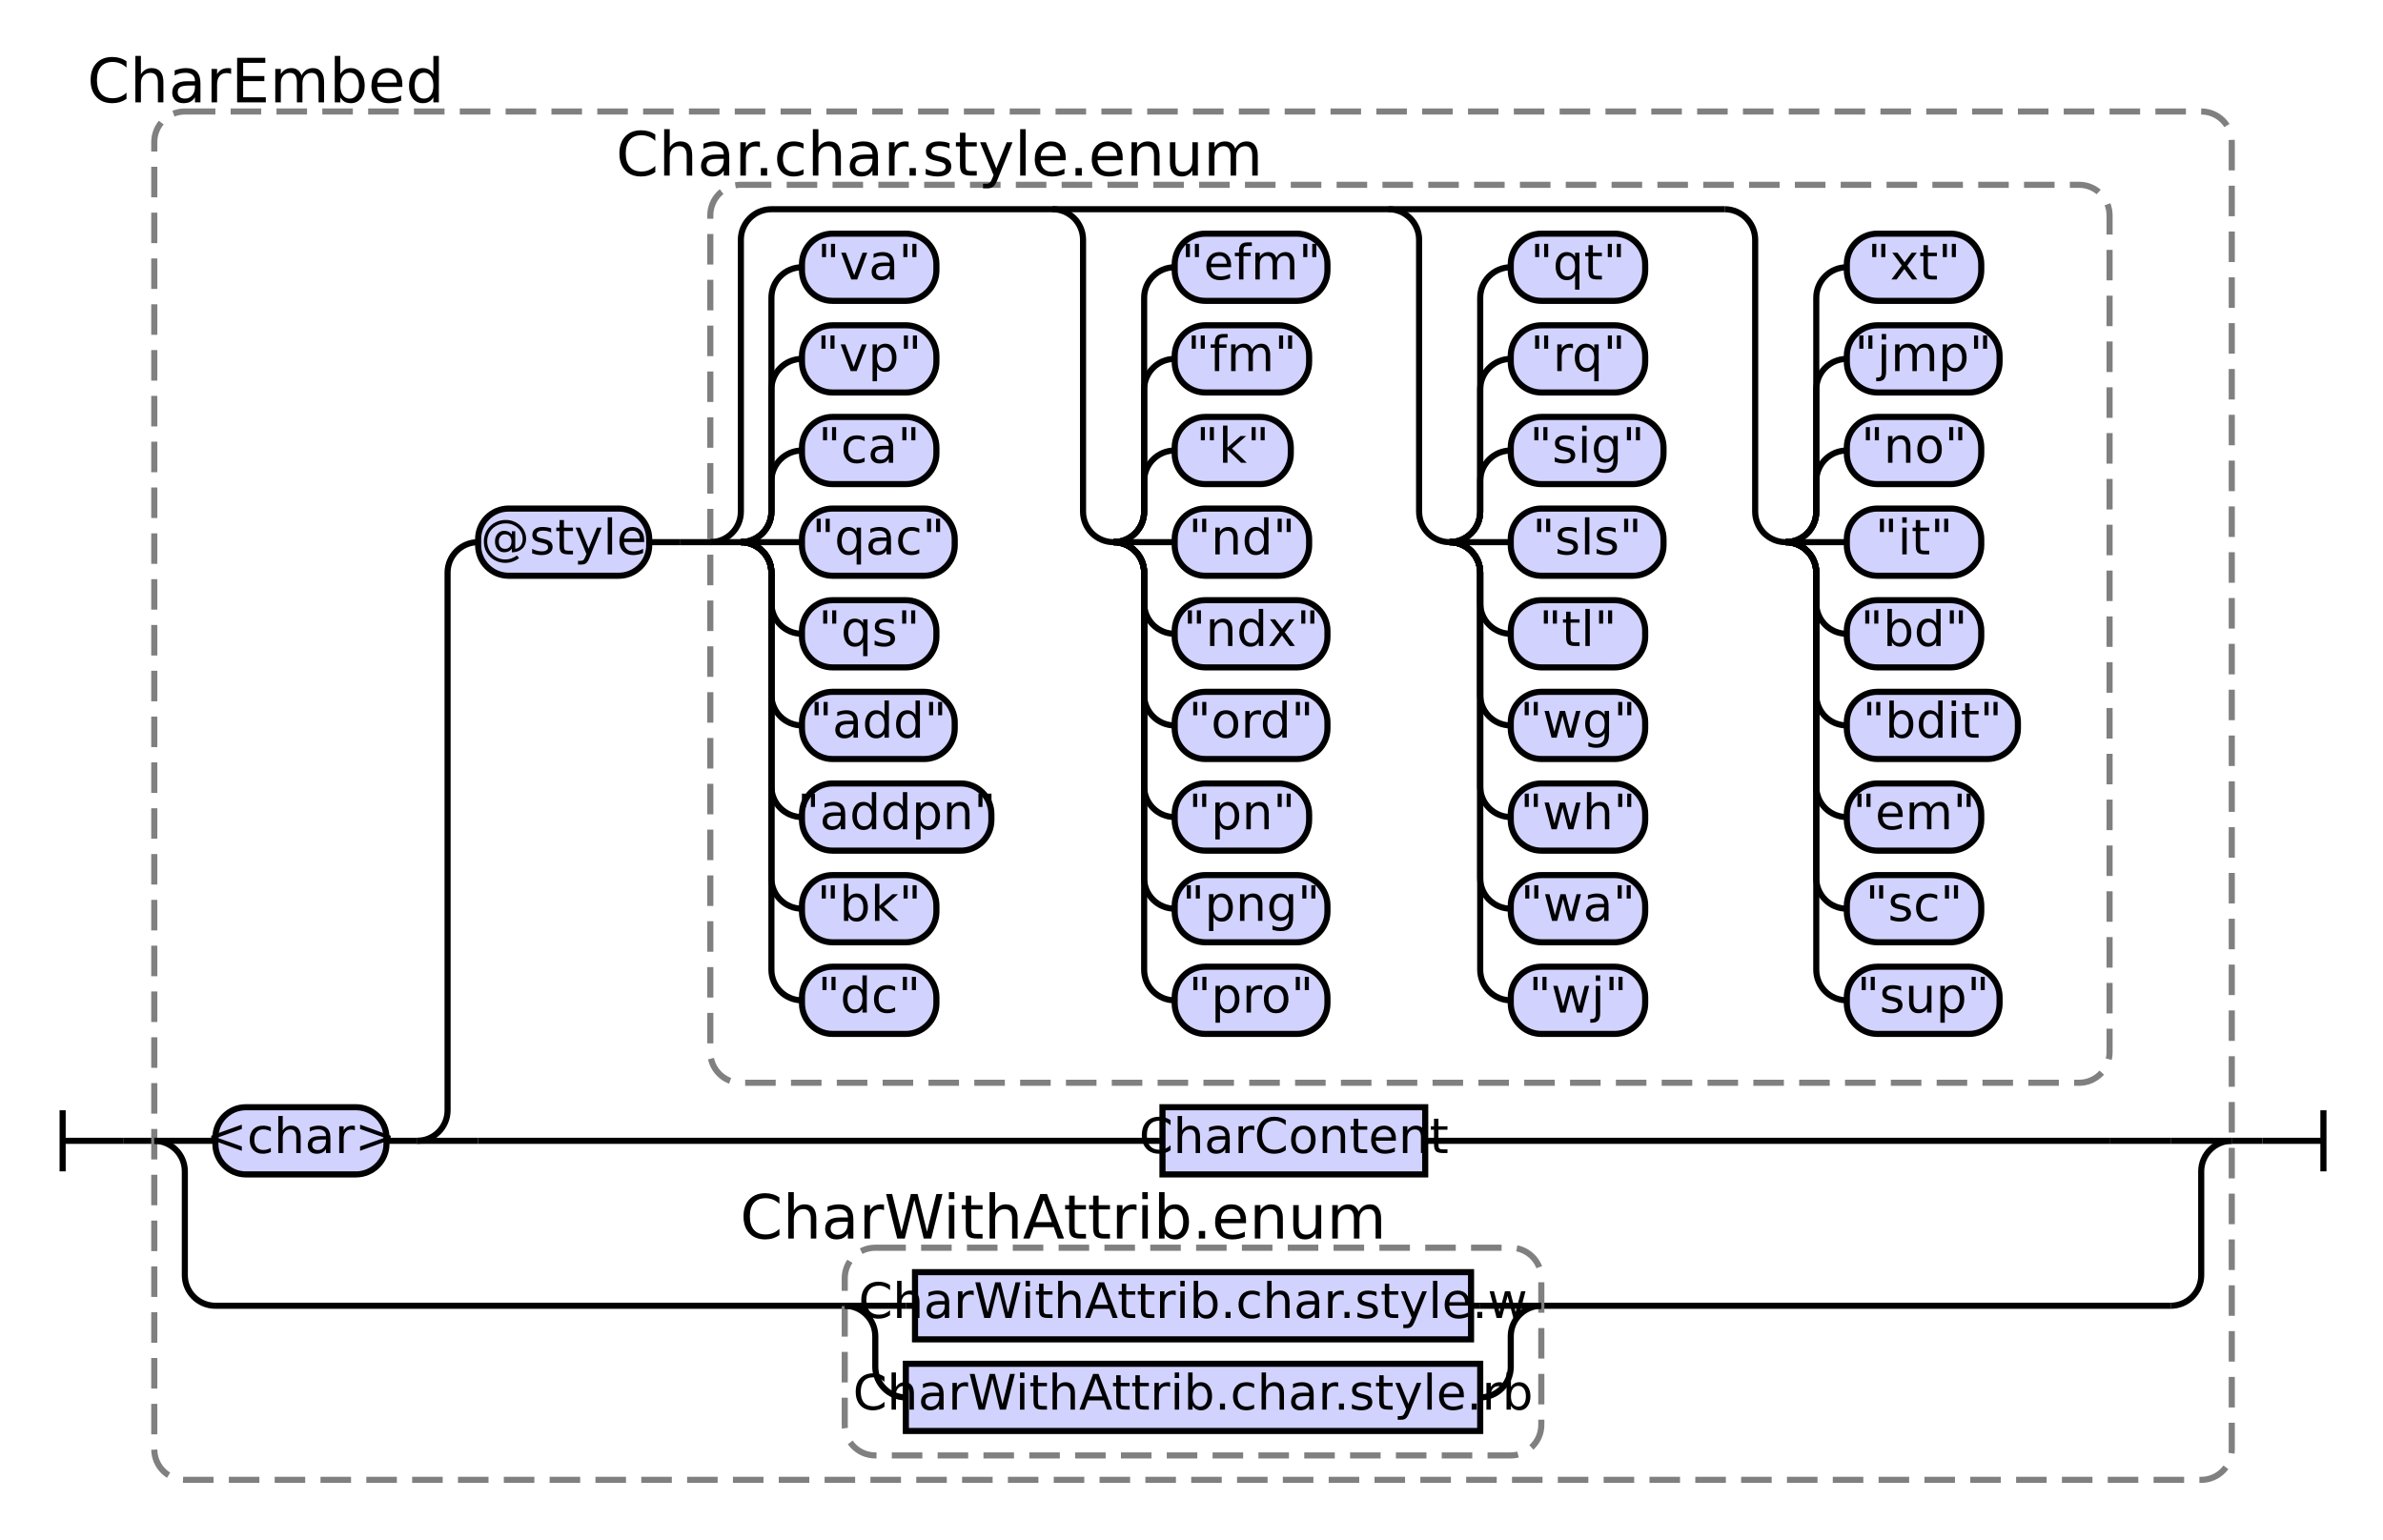
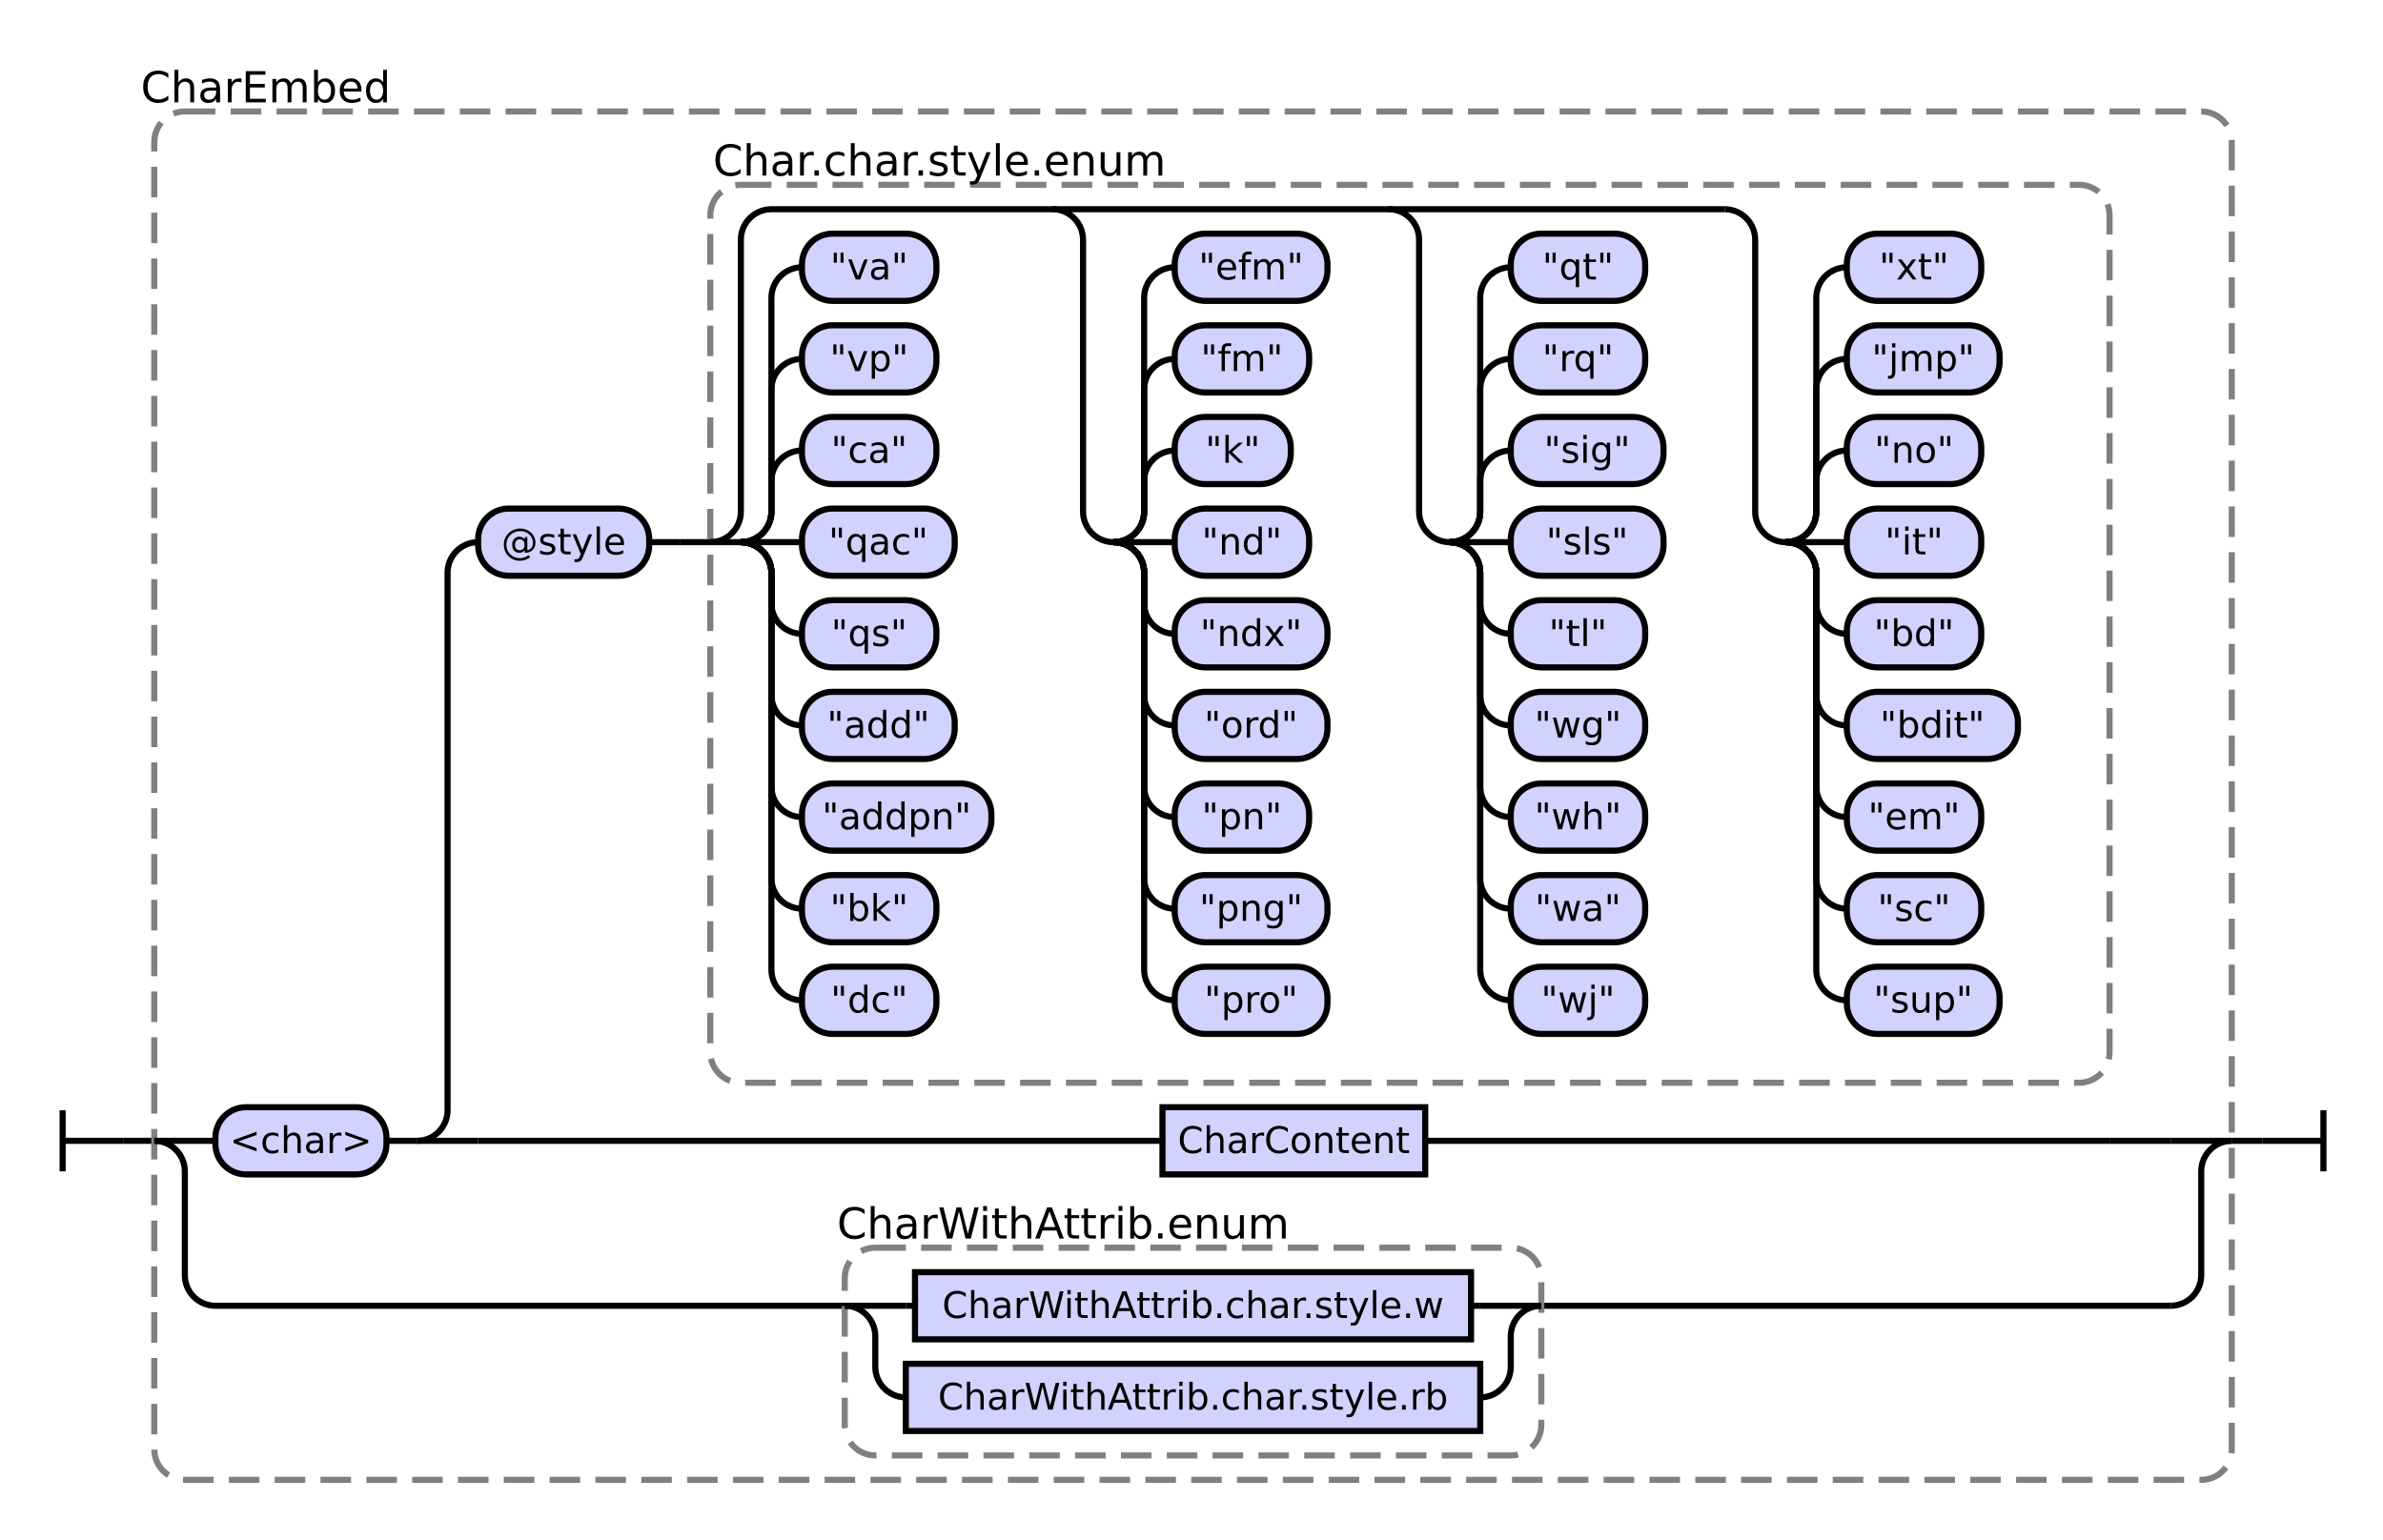
- <svg xmlns="http://www.w3.org/2000/svg" class="railroad-diagram" height="504" viewBox="0 0 780 504" width="780">
+ <svg xmlns="http://www.w3.org/2000/svg" class="railroad-diagram" height="504" viewBox="0 0 780.0 504" width="780.0">
  <g transform="translate(.5 .5)">
    <style>/*  */
    svg.railroad-diagram {
        background-color:hsl(30,20%,95%);
    }
    svg.railroad-diagram path {
        stroke-width: 2;
        stroke: black;
        fill: none;
    }
    svg.railroad-diagram text {
-         font-size: 12pt;
+         font-size: 12px;
        text-anchor: middle;
        font-family: DejaVu Sans;
    }
    svg.railroad-diagram text.label {
        text-anchor:start;
    }
    svg.railroad-diagram text.comment {
        font-family: DejaVu Sans;
-         font-size: 15pt;
+         font-size: 14px;
    }
    svg.railroad-diagram rect{
        stroke-width: 2;
        stroke:black;
        fill: rgb(210, 210, 255);
    }
    svg.railroad-diagram rect.group-box {
        stroke: gray;
        stroke-dasharray: 10 5;
        fill: none;
    }
    .terminal {
        font-family: DejaVu Sans;
    }

/*  */
</style>
    <g>
      <path d="M 20 363 v 20 m 0 -10 h 20" />
    </g>
    <path d="M 40 373 h 10" />
    <g>
      <path d="M 50 373 h 0.0" />
      <path d="M 730.0 373 h 0.0" />
-       <rect class="group-box" height="448" rx="10" ry="10" width="680" x="50.0" y="36" />
+       <rect class="group-box" height="448" rx="10" ry="10" width="680.0" x="50.0" y="36" />
      <g>
        <path d="M 50.0 373 h 0.0" />
        <path d="M 730.0 373 h 0.0" />
        <path d="M 50.0 373 h 20" />
        <g>
          <path d="M 70.0 373 h 0.0" />
          <path d="M 710.0 373 h 0.0" />
          <g class="terminal ">
            <path d="M 70.0 373 h 0.0" />
            <path d="M 126.0 373 h 0.0" />
-             <rect height="22" rx="10" ry="10" width="56" x="70.0" y="362" />
+             <rect height="22" rx="10" ry="10" width="56.0" x="70.0" y="362" />
            <text x="98.0" y="377">&lt;char&gt;</text>
          </g>
          <path d="M 126.0 373 h 10" />
          <g>
            <path d="M 136.0 373 h 0.0" />
            <path d="M 710.0 373 h 0.0" />
            <path d="M 136.0 373 a 10 10 0 0 0 10 -10 v -176 a 10 10 0 0 1 10 -10" />
            <g>
              <path d="M 156.0 177 h 0.0" />
              <path d="M 690.0 177 h 0.0" />
              <g class="terminal ">
                <path d="M 156.0 177 h 0.0" />
                <path d="M 212.0 177 h 0.0" />
-                 <rect height="22" rx="10" ry="10" width="56" x="156.0" y="166" />
+                 <rect height="22" rx="10" ry="10" width="56.0" x="156.0" y="166" />
                <text x="184.0" y="181">@style</text>
              </g>
              <path d="M 212.0 177 h 10" />
              <path d="M 222.0 177 h 10" />
              <g>
                <path d="M 232.0 177 h 0.0" />
                <path d="M 690.0 177 h 0.0" />
-                 <rect class="group-box" height="294" rx="10" ry="10" width="458" x="232.0" y="60" />
+                 <rect class="group-box" height="294" rx="10" ry="10" width="458.0" x="232.0" y="60" />
                <g>
                  <path d="M 232.0 177 h 0.0" />
                  <path d="M 690.0 177 h 0.0" />
-                   <path d="M 232.0 177 a 10 10 0 0 0 10 -10 v -89 a 10 10 0 0 1 10 -10 h 312" />
+                   <path d="M 232.0 177 a 10 10 0 0 0 10 -10 v -89 a 10 10 0 0 1 10 -10 h 312.0" />
                  <path d="M 232.0 177 h 10" />
                  <g>
                    <path d="M 242.0 177 h 0.0" />
                    <path d="M 344.0 177 h 0.0" />
                    <path d="M 242.0 177 a 10 10 0 0 0 10 -10 v -10 a 10 10 0 0 1 10 -10" />
                    <g class="terminal ">
                      <path d="M 262.0 147 h 0.0" />
                      <path d="M 306.0 147 h 0.0" />
-                       <rect height="22" rx="10" ry="10" width="44" x="262.0" y="136" />
+                       <rect height="22" rx="10" ry="10" width="44.0" x="262.0" y="136" />
                      <text x="284.0" y="151">"ca"</text>
                    </g>
                    <path d="M 242.0 177 a 10 10 0 0 0 10 -10 v -40 a 10 10 0 0 1 10 -10" />
                    <g class="terminal ">
                      <path d="M 262.0 117 h 0.0" />
                      <path d="M 306.0 117 h 0.0" />
-                       <rect height="22" rx="10" ry="10" width="44" x="262.0" y="106" />
+                       <rect height="22" rx="10" ry="10" width="44.0" x="262.0" y="106" />
                      <text x="284.0" y="121">"vp"</text>
                    </g>
                    <path d="M 242.0 177 a 10 10 0 0 0 10 -10 v -70 a 10 10 0 0 1 10 -10" />
                    <g class="terminal ">
                      <path d="M 262.0 87 h 0.0" />
                      <path d="M 306.0 87 h 0.0" />
-                       <rect height="22" rx="10" ry="10" width="44" x="262.0" y="76" />
+                       <rect height="22" rx="10" ry="10" width="44.0" x="262.0" y="76" />
                      <text x="284.0" y="91">"va"</text>
                    </g>
                    <path d="M 242.0 177 h 20" />
                    <g class="terminal ">
                      <path d="M 262.0 177 h 0.0" />
                      <path d="M 312.0 177 h 0.0" />
-                       <rect height="22" rx="10" ry="10" width="50" x="262.0" y="166" />
+                       <rect height="22" rx="10" ry="10" width="50.0" x="262.0" y="166" />
                      <text x="287.0" y="181">"qac"</text>
                    </g>
                    <path d="M 242.0 177 a 10 10 0 0 1 10 10 v 10 a 10 10 0 0 0 10 10" />
                    <g class="terminal ">
                      <path d="M 262.0 207 h 0.0" />
                      <path d="M 306.0 207 h 0.0" />
-                       <rect height="22" rx="10" ry="10" width="44" x="262.0" y="196" />
+                       <rect height="22" rx="10" ry="10" width="44.0" x="262.0" y="196" />
                      <text x="284.0" y="211">"qs"</text>
                    </g>
                    <path d="M 242.0 177 a 10 10 0 0 1 10 10 v 40 a 10 10 0 0 0 10 10" />
                    <g class="terminal ">
                      <path d="M 262.0 237 h 0.0" />
                      <path d="M 312.0 237 h 0.0" />
-                       <rect height="22" rx="10" ry="10" width="50" x="262.0" y="226" />
+                       <rect height="22" rx="10" ry="10" width="50.0" x="262.0" y="226" />
                      <text x="287.0" y="241">"add"</text>
                    </g>
                    <path d="M 242.0 177 a 10 10 0 0 1 10 10 v 70 a 10 10 0 0 0 10 10" />
                    <g class="terminal ">
                      <path d="M 262.0 267 h 0.0" />
                      <path d="M 324.0 267 h 0.0" />
-                       <rect height="22" rx="10" ry="10" width="62" x="262.0" y="256" />
+                       <rect height="22" rx="10" ry="10" width="62.0" x="262.0" y="256" />
                      <text x="293.0" y="271">"addpn"</text>
                    </g>
                    <path d="M 242.0 177 a 10 10 0 0 1 10 10 v 100 a 10 10 0 0 0 10 10" />
                    <g class="terminal ">
                      <path d="M 262.0 297 h 0.0" />
                      <path d="M 306.0 297 h 0.0" />
-                       <rect height="22" rx="10" ry="10" width="44" x="262.0" y="286" />
+                       <rect height="22" rx="10" ry="10" width="44.0" x="262.0" y="286" />
                      <text x="284.0" y="301">"bk"</text>
                    </g>
                    <path d="M 242.0 177 a 10 10 0 0 1 10 10 v 130 a 10 10 0 0 0 10 10" />
                    <g class="terminal ">
                      <path d="M 262.0 327 h 0.0" />
                      <path d="M 306.0 327 h 0.0" />
-                       <rect height="22" rx="10" ry="10" width="44" x="262.0" y="316" />
+                       <rect height="22" rx="10" ry="10" width="44.0" x="262.0" y="316" />
                      <text x="284.0" y="331">"dc"</text>
                    </g>
                  </g>
                  <path d="M 344.0 68 a 10 10 0 0 1 10 10 v 89 a 10 10 0 0 0 10 10" />
                  <g>
                    <path d="M 364.0 177 h 0.0" />
                    <path d="M 454.0 177 h 0.0" />
                    <path d="M 364.0 177 a 10 10 0 0 0 10 -10 v -10 a 10 10 0 0 1 10 -10" />
                    <g class="terminal ">
                      <path d="M 384.0 147 h 0.0" />
                      <path d="M 422.0 147 h 0.0" />
-                       <rect height="22" rx="10" ry="10" width="38" x="384.0" y="136" />
+                       <rect height="22" rx="10" ry="10" width="38.0" x="384.0" y="136" />
                      <text x="403.0" y="151">"k"</text>
                    </g>
                    <path d="M 364.0 177 a 10 10 0 0 0 10 -10 v -40 a 10 10 0 0 1 10 -10" />
                    <g class="terminal ">
                      <path d="M 384.0 117 h 0.0" />
                      <path d="M 428.0 117 h 0.0" />
-                       <rect height="22" rx="10" ry="10" width="44" x="384.0" y="106" />
+                       <rect height="22" rx="10" ry="10" width="44.0" x="384.0" y="106" />
                      <text x="406.0" y="121">"fm"</text>
                    </g>
                    <path d="M 364.0 177 a 10 10 0 0 0 10 -10 v -70 a 10 10 0 0 1 10 -10" />
                    <g class="terminal ">
                      <path d="M 384.0 87 h 0.0" />
                      <path d="M 434.0 87 h 0.0" />
-                       <rect height="22" rx="10" ry="10" width="50" x="384.0" y="76" />
+                       <rect height="22" rx="10" ry="10" width="50.0" x="384.0" y="76" />
                      <text x="409.0" y="91">"efm"</text>
                    </g>
                    <path d="M 364.0 177 h 20" />
                    <g class="terminal ">
                      <path d="M 384.0 177 h 0.0" />
                      <path d="M 428.0 177 h 0.0" />
-                       <rect height="22" rx="10" ry="10" width="44" x="384.0" y="166" />
+                       <rect height="22" rx="10" ry="10" width="44.0" x="384.0" y="166" />
                      <text x="406.0" y="181">"nd"</text>
                    </g>
                    <path d="M 364.0 177 a 10 10 0 0 1 10 10 v 10 a 10 10 0 0 0 10 10" />
                    <g class="terminal ">
                      <path d="M 384.0 207 h 0.0" />
                      <path d="M 434.0 207 h 0.0" />
-                       <rect height="22" rx="10" ry="10" width="50" x="384.0" y="196" />
+                       <rect height="22" rx="10" ry="10" width="50.0" x="384.0" y="196" />
                      <text x="409.0" y="211">"ndx"</text>
                    </g>
                    <path d="M 364.0 177 a 10 10 0 0 1 10 10 v 40 a 10 10 0 0 0 10 10" />
                    <g class="terminal ">
                      <path d="M 384.0 237 h 0.0" />
                      <path d="M 434.0 237 h 0.0" />
-                       <rect height="22" rx="10" ry="10" width="50" x="384.0" y="226" />
+                       <rect height="22" rx="10" ry="10" width="50.0" x="384.0" y="226" />
                      <text x="409.0" y="241">"ord"</text>
                    </g>
                    <path d="M 364.0 177 a 10 10 0 0 1 10 10 v 70 a 10 10 0 0 0 10 10" />
                    <g class="terminal ">
                      <path d="M 384.0 267 h 0.0" />
                      <path d="M 428.0 267 h 0.0" />
-                       <rect height="22" rx="10" ry="10" width="44" x="384.0" y="256" />
+                       <rect height="22" rx="10" ry="10" width="44.0" x="384.0" y="256" />
                      <text x="406.0" y="271">"pn"</text>
                    </g>
                    <path d="M 364.0 177 a 10 10 0 0 1 10 10 v 100 a 10 10 0 0 0 10 10" />
                    <g class="terminal ">
                      <path d="M 384.0 297 h 0.0" />
                      <path d="M 434.0 297 h 0.0" />
-                       <rect height="22" rx="10" ry="10" width="50" x="384.0" y="286" />
+                       <rect height="22" rx="10" ry="10" width="50.0" x="384.0" y="286" />
                      <text x="409.0" y="301">"png"</text>
                    </g>
                    <path d="M 364.0 177 a 10 10 0 0 1 10 10 v 130 a 10 10 0 0 0 10 10" />
                    <g class="terminal ">
                      <path d="M 384.0 327 h 0.0" />
                      <path d="M 434.0 327 h 0.0" />
-                       <rect height="22" rx="10" ry="10" width="50" x="384.0" y="316" />
+                       <rect height="22" rx="10" ry="10" width="50.0" x="384.0" y="316" />
                      <text x="409.0" y="331">"pro"</text>
                    </g>
                  </g>
                  <path d="M 454.0 68 a 10 10 0 0 1 10 10 v 89 a 10 10 0 0 0 10 10" />
                  <g>
                    <path d="M 474.0 177 h 0.0" />
                    <path d="M 564.0 177 h 0.0" />
                    <path d="M 474.0 177 a 10 10 0 0 0 10 -10 v -10 a 10 10 0 0 1 10 -10" />
                    <g class="terminal ">
                      <path d="M 494.0 147 h 0.0" />
                      <path d="M 544.0 147 h 0.0" />
-                       <rect height="22" rx="10" ry="10" width="50" x="494.0" y="136" />
+                       <rect height="22" rx="10" ry="10" width="50.0" x="494.0" y="136" />
                      <text x="519.0" y="151">"sig"</text>
                    </g>
                    <path d="M 474.0 177 a 10 10 0 0 0 10 -10 v -40 a 10 10 0 0 1 10 -10" />
                    <g class="terminal ">
                      <path d="M 494.0 117 h 0.0" />
                      <path d="M 538.0 117 h 0.0" />
-                       <rect height="22" rx="10" ry="10" width="44" x="494.0" y="106" />
+                       <rect height="22" rx="10" ry="10" width="44.0" x="494.0" y="106" />
                      <text x="516.0" y="121">"rq"</text>
                    </g>
                    <path d="M 474.0 177 a 10 10 0 0 0 10 -10 v -70 a 10 10 0 0 1 10 -10" />
                    <g class="terminal ">
                      <path d="M 494.0 87 h 0.0" />
                      <path d="M 538.0 87 h 0.0" />
-                       <rect height="22" rx="10" ry="10" width="44" x="494.0" y="76" />
+                       <rect height="22" rx="10" ry="10" width="44.0" x="494.0" y="76" />
                      <text x="516.0" y="91">"qt"</text>
                    </g>
                    <path d="M 474.0 177 h 20" />
                    <g class="terminal ">
                      <path d="M 494.0 177 h 0.0" />
                      <path d="M 544.0 177 h 0.0" />
-                       <rect height="22" rx="10" ry="10" width="50" x="494.0" y="166" />
+                       <rect height="22" rx="10" ry="10" width="50.0" x="494.0" y="166" />
                      <text x="519.0" y="181">"sls"</text>
                    </g>
                    <path d="M 474.0 177 a 10 10 0 0 1 10 10 v 10 a 10 10 0 0 0 10 10" />
                    <g class="terminal ">
                      <path d="M 494.0 207 h 0.0" />
                      <path d="M 538.0 207 h 0.0" />
-                       <rect height="22" rx="10" ry="10" width="44" x="494.0" y="196" />
+                       <rect height="22" rx="10" ry="10" width="44.0" x="494.0" y="196" />
                      <text x="516.0" y="211">"tl"</text>
                    </g>
                    <path d="M 474.0 177 a 10 10 0 0 1 10 10 v 40 a 10 10 0 0 0 10 10" />
                    <g class="terminal ">
                      <path d="M 494.0 237 h 0.0" />
                      <path d="M 538.0 237 h 0.0" />
-                       <rect height="22" rx="10" ry="10" width="44" x="494.0" y="226" />
+                       <rect height="22" rx="10" ry="10" width="44.0" x="494.0" y="226" />
                      <text x="516.0" y="241">"wg"</text>
                    </g>
                    <path d="M 474.0 177 a 10 10 0 0 1 10 10 v 70 a 10 10 0 0 0 10 10" />
                    <g class="terminal ">
                      <path d="M 494.0 267 h 0.0" />
                      <path d="M 538.0 267 h 0.0" />
-                       <rect height="22" rx="10" ry="10" width="44" x="494.0" y="256" />
+                       <rect height="22" rx="10" ry="10" width="44.0" x="494.0" y="256" />
                      <text x="516.0" y="271">"wh"</text>
                    </g>
                    <path d="M 474.0 177 a 10 10 0 0 1 10 10 v 100 a 10 10 0 0 0 10 10" />
                    <g class="terminal ">
                      <path d="M 494.0 297 h 0.0" />
                      <path d="M 538.0 297 h 0.0" />
-                       <rect height="22" rx="10" ry="10" width="44" x="494.0" y="286" />
+                       <rect height="22" rx="10" ry="10" width="44.0" x="494.0" y="286" />
                      <text x="516.0" y="301">"wa"</text>
                    </g>
                    <path d="M 474.0 177 a 10 10 0 0 1 10 10 v 130 a 10 10 0 0 0 10 10" />
                    <g class="terminal ">
                      <path d="M 494.0 327 h 0.0" />
                      <path d="M 538.0 327 h 0.0" />
-                       <rect height="22" rx="10" ry="10" width="44" x="494.0" y="316" />
+                       <rect height="22" rx="10" ry="10" width="44.0" x="494.0" y="316" />
                      <text x="516.0" y="331">"wj"</text>
                    </g>
                  </g>
                  <path d="M 564.0 68 a 10 10 0 0 1 10 10 v 89 a 10 10 0 0 0 10 10" />
                  <g>
                    <path d="M 584.0 177 h 0.0" />
                    <path d="M 680.0 177 h 0.0" />
                    <path d="M 584.0 177 a 10 10 0 0 0 10 -10 v -10 a 10 10 0 0 1 10 -10" />
                    <g class="terminal ">
                      <path d="M 604.0 147 h 0.0" />
                      <path d="M 648.0 147 h 0.0" />
-                       <rect height="22" rx="10" ry="10" width="44" x="604.0" y="136" />
+                       <rect height="22" rx="10" ry="10" width="44.0" x="604.0" y="136" />
                      <text x="626.0" y="151">"no"</text>
                    </g>
                    <path d="M 584.0 177 a 10 10 0 0 0 10 -10 v -40 a 10 10 0 0 1 10 -10" />
                    <g class="terminal ">
                      <path d="M 604.0 117 h 0.0" />
                      <path d="M 654.0 117 h 0.0" />
-                       <rect height="22" rx="10" ry="10" width="50" x="604.0" y="106" />
+                       <rect height="22" rx="10" ry="10" width="50.0" x="604.0" y="106" />
                      <text x="629.0" y="121">"jmp"</text>
                    </g>
                    <path d="M 584.0 177 a 10 10 0 0 0 10 -10 v -70 a 10 10 0 0 1 10 -10" />
                    <g class="terminal ">
                      <path d="M 604.0 87 h 0.0" />
                      <path d="M 648.0 87 h 0.0" />
-                       <rect height="22" rx="10" ry="10" width="44" x="604.0" y="76" />
+                       <rect height="22" rx="10" ry="10" width="44.0" x="604.0" y="76" />
                      <text x="626.0" y="91">"xt"</text>
                    </g>
                    <path d="M 584.0 177 h 20" />
                    <g class="terminal ">
                      <path d="M 604.0 177 h 0.0" />
                      <path d="M 648.0 177 h 0.0" />
-                       <rect height="22" rx="10" ry="10" width="44" x="604.0" y="166" />
+                       <rect height="22" rx="10" ry="10" width="44.0" x="604.0" y="166" />
                      <text x="626.0" y="181">"it"</text>
                    </g>
                    <path d="M 584.0 177 a 10 10 0 0 1 10 10 v 10 a 10 10 0 0 0 10 10" />
                    <g class="terminal ">
                      <path d="M 604.0 207 h 0.0" />
                      <path d="M 648.0 207 h 0.0" />
-                       <rect height="22" rx="10" ry="10" width="44" x="604.0" y="196" />
+                       <rect height="22" rx="10" ry="10" width="44.0" x="604.0" y="196" />
                      <text x="626.0" y="211">"bd"</text>
                    </g>
                    <path d="M 584.0 177 a 10 10 0 0 1 10 10 v 40 a 10 10 0 0 0 10 10" />
                    <g class="terminal ">
                      <path d="M 604.0 237 h 0.0" />
                      <path d="M 660.0 237 h 0.0" />
-                       <rect height="22" rx="10" ry="10" width="56" x="604.0" y="226" />
+                       <rect height="22" rx="10" ry="10" width="56.0" x="604.0" y="226" />
                      <text x="632.0" y="241">"bdit"</text>
                    </g>
                    <path d="M 584.0 177 a 10 10 0 0 1 10 10 v 70 a 10 10 0 0 0 10 10" />
                    <g class="terminal ">
                      <path d="M 604.0 267 h 0.0" />
                      <path d="M 648.0 267 h 0.0" />
-                       <rect height="22" rx="10" ry="10" width="44" x="604.0" y="256" />
+                       <rect height="22" rx="10" ry="10" width="44.0" x="604.0" y="256" />
                      <text x="626.0" y="271">"em"</text>
                    </g>
                    <path d="M 584.0 177 a 10 10 0 0 1 10 10 v 100 a 10 10 0 0 0 10 10" />
                    <g class="terminal ">
                      <path d="M 604.0 297 h 0.0" />
                      <path d="M 648.0 297 h 0.0" />
-                       <rect height="22" rx="10" ry="10" width="44" x="604.0" y="286" />
+                       <rect height="22" rx="10" ry="10" width="44.0" x="604.0" y="286" />
                      <text x="626.0" y="301">"sc"</text>
                    </g>
                    <path d="M 584.0 177 a 10 10 0 0 1 10 10 v 130 a 10 10 0 0 0 10 10" />
                    <g class="terminal ">
                      <path d="M 604.0 327 h 0.0" />
                      <path d="M 654.0 327 h 0.0" />
-                       <rect height="22" rx="10" ry="10" width="50" x="604.0" y="316" />
+                       <rect height="22" rx="10" ry="10" width="50.0" x="604.0" y="316" />
                      <text x="629.0" y="331">"sup"</text>
                    </g>
                  </g>
                </g>
                <g class="non-terminal ">
                  <path d="M 232.0 52 h 0.0" />
                  <path d="M 382.0 52 h 0.0" />
                  <text class="comment" x="307.0" y="57">Char.char.style.enum</text>
                </g>
              </g>
            </g>
            <path d="M 136.0 373 h 20" />
            <g class="non-terminal ">
              <path d="M 156.0 373 h 224.0" />
              <path d="M 466.0 373 h 224.0" />
-               <rect height="22" width="86" x="380.0" y="362" />
+               <rect height="22" width="86.0" x="380.0" y="362" />
              <text x="423.0" y="377">CharContent</text>
            </g>
            <path d="M 690.0 373 h 20" />
          </g>
        </g>
        <path d="M 710.0 373 h 20" />
        <path d="M 50.0 373 a 10 10 0 0 1 10 10 v 34 a 10 10 0 0 0 10 10" />
        <g>
          <path d="M 70.0 427 h 206.0" />
          <path d="M 504.0 427 h 206.0" />
-           <rect class="group-box" height="68" rx="10" ry="10" width="228" x="276.0" y="408" />
+           <rect class="group-box" height="68" rx="10" ry="10" width="228.0" x="276.0" y="408" />
          <g>
            <path d="M 276.0 427 h 0.0" />
            <path d="M 504.0 427 h 0.0" />
            <path d="M 276.0 427 h 20" />
            <g class="non-terminal ">
              <path d="M 296.0 427 h 3.0" />
              <path d="M 481.0 427 h 3.0" />
-               <rect height="22" width="182" x="299.0" y="416" />
+               <rect height="22" width="182.0" x="299.0" y="416" />
              <text x="390.0" y="431">CharWithAttrib.char.style.w</text>
            </g>
            <path d="M 484.0 427 h 20" />
            <path d="M 276.0 427 a 10 10 0 0 1 10 10 v 10 a 10 10 0 0 0 10 10" />
            <g class="non-terminal ">
              <path d="M 296.0 457 h 0.0" />
              <path d="M 484.0 457 h 0.0" />
-               <rect height="22" width="188" x="296.0" y="446" />
+               <rect height="22" width="188.0" x="296.0" y="446" />
              <text x="390.0" y="461">CharWithAttrib.char.style.rb</text>
            </g>
            <path d="M 484.0 457 a 10 10 0 0 0 10 -10 v -10 a 10 10 0 0 1 10 -10" />
          </g>
          <g class="non-terminal ">
            <path d="M 276.0 400 h 0.0" />
            <path d="M 419.0 400 h 0.0" />
            <text class="comment" x="347.5" y="405">CharWithAttrib.enum</text>
          </g>
        </g>
        <path d="M 710.0 427 a 10 10 0 0 0 10 -10 v -34 a 10 10 0 0 1 10 -10" />
      </g>
      <g class="non-terminal ">
        <path d="M 50.0 28 h 0.0" />
        <path d="M 123.0 28 h 0.0" />
        <text class="comment" x="86.5" y="33">CharEmbed</text>
      </g>
    </g>
-     <path d="M 730 373 h 10" />
-     <path d="M 740 373 h 20 m 0 -10 v 20" />
+     <path d="M 730.0 373 h 10" />
+     <path d="M 740.0 373 h 20 m 0 -10 v 20" />
  </g>
</svg>
